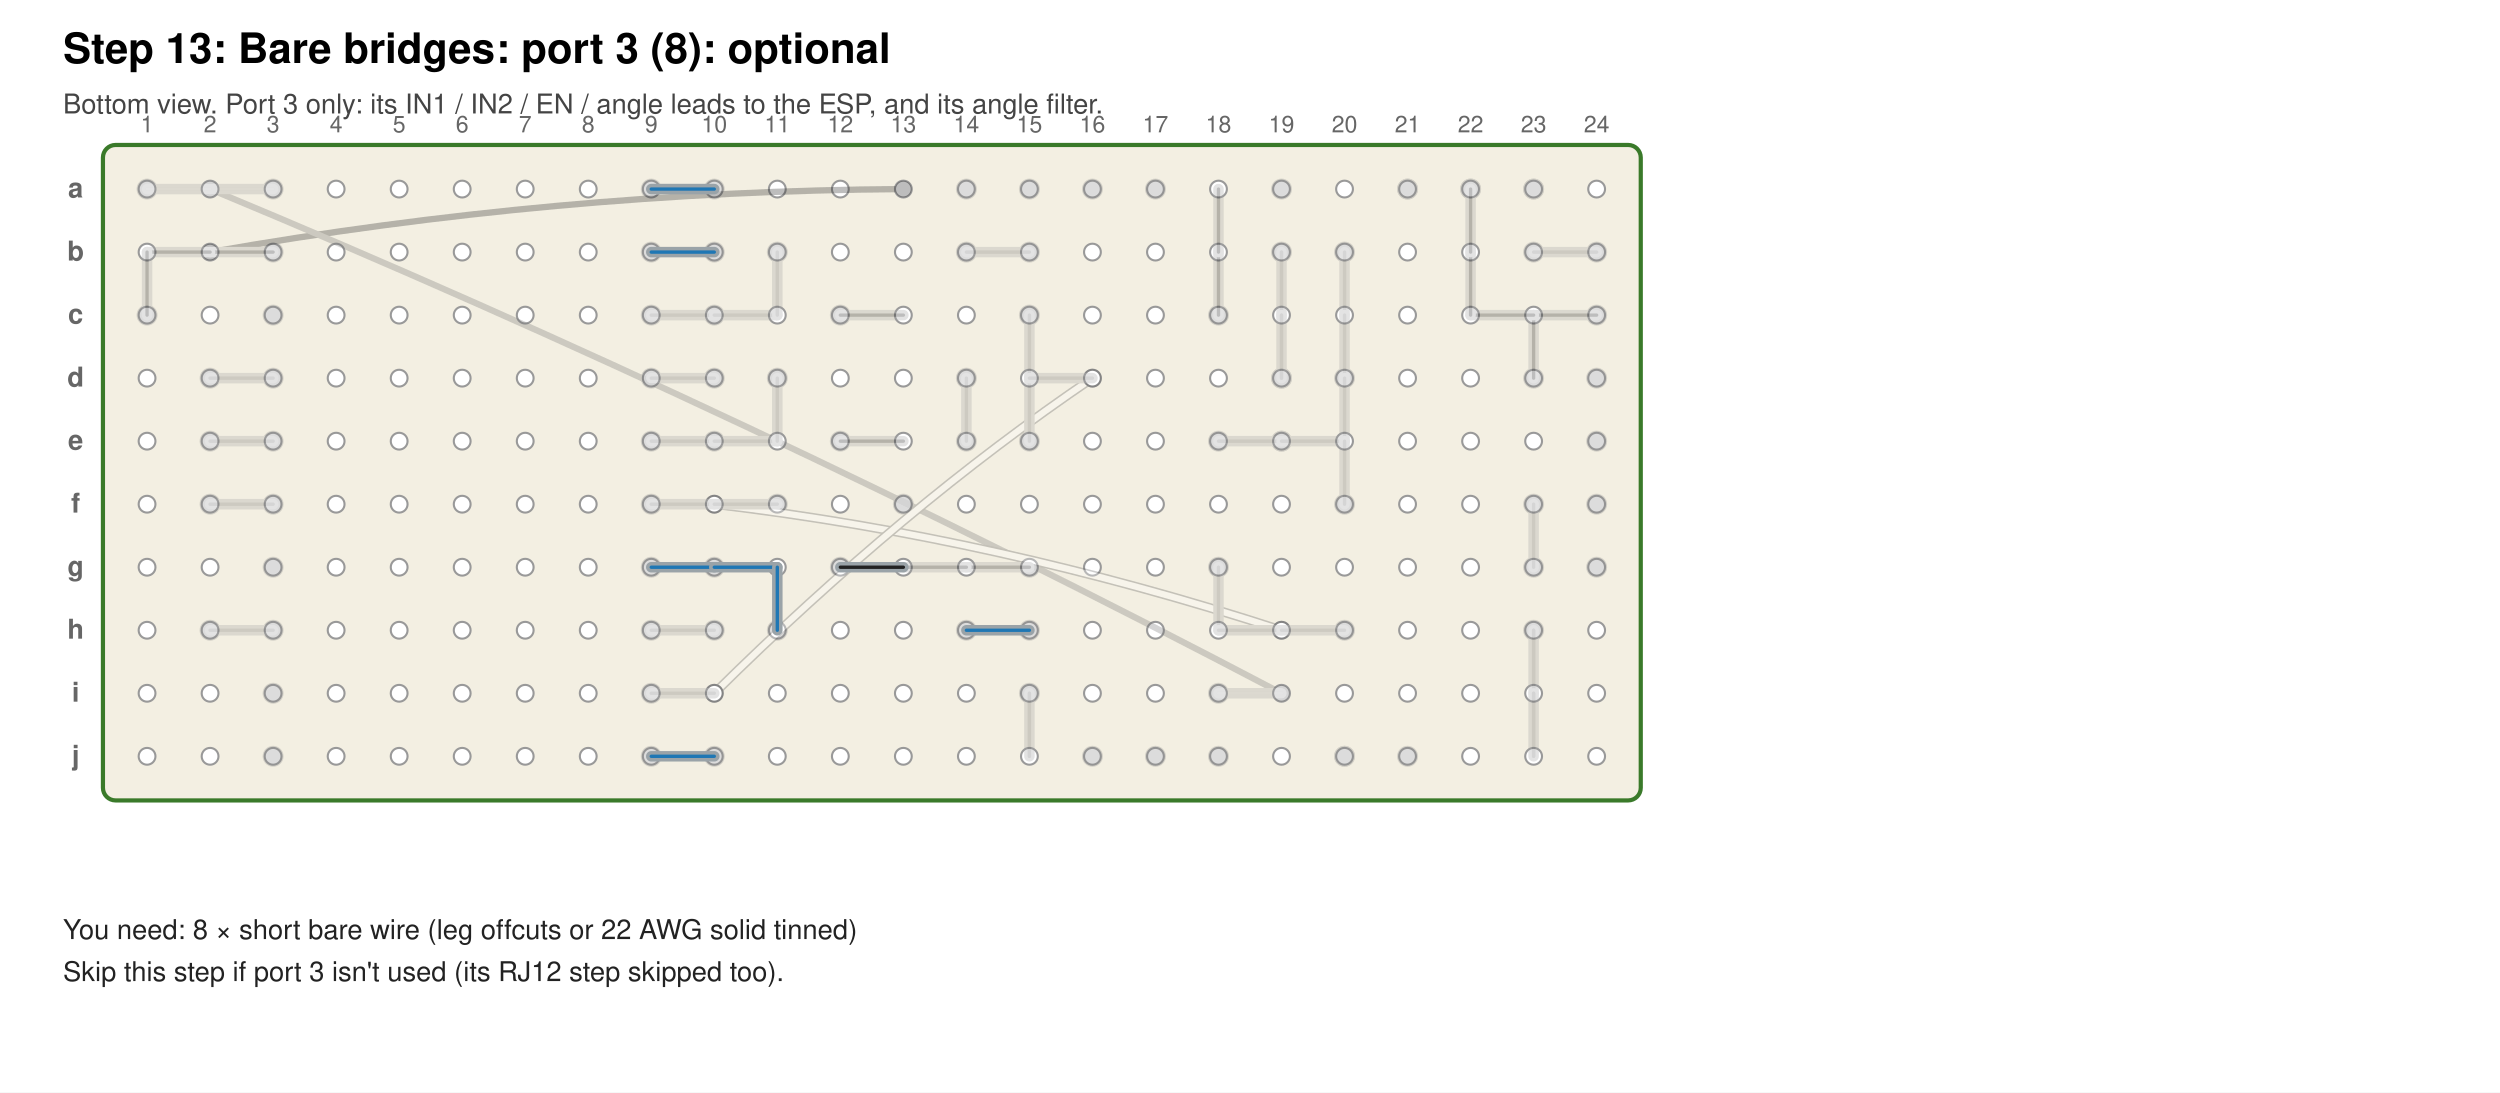
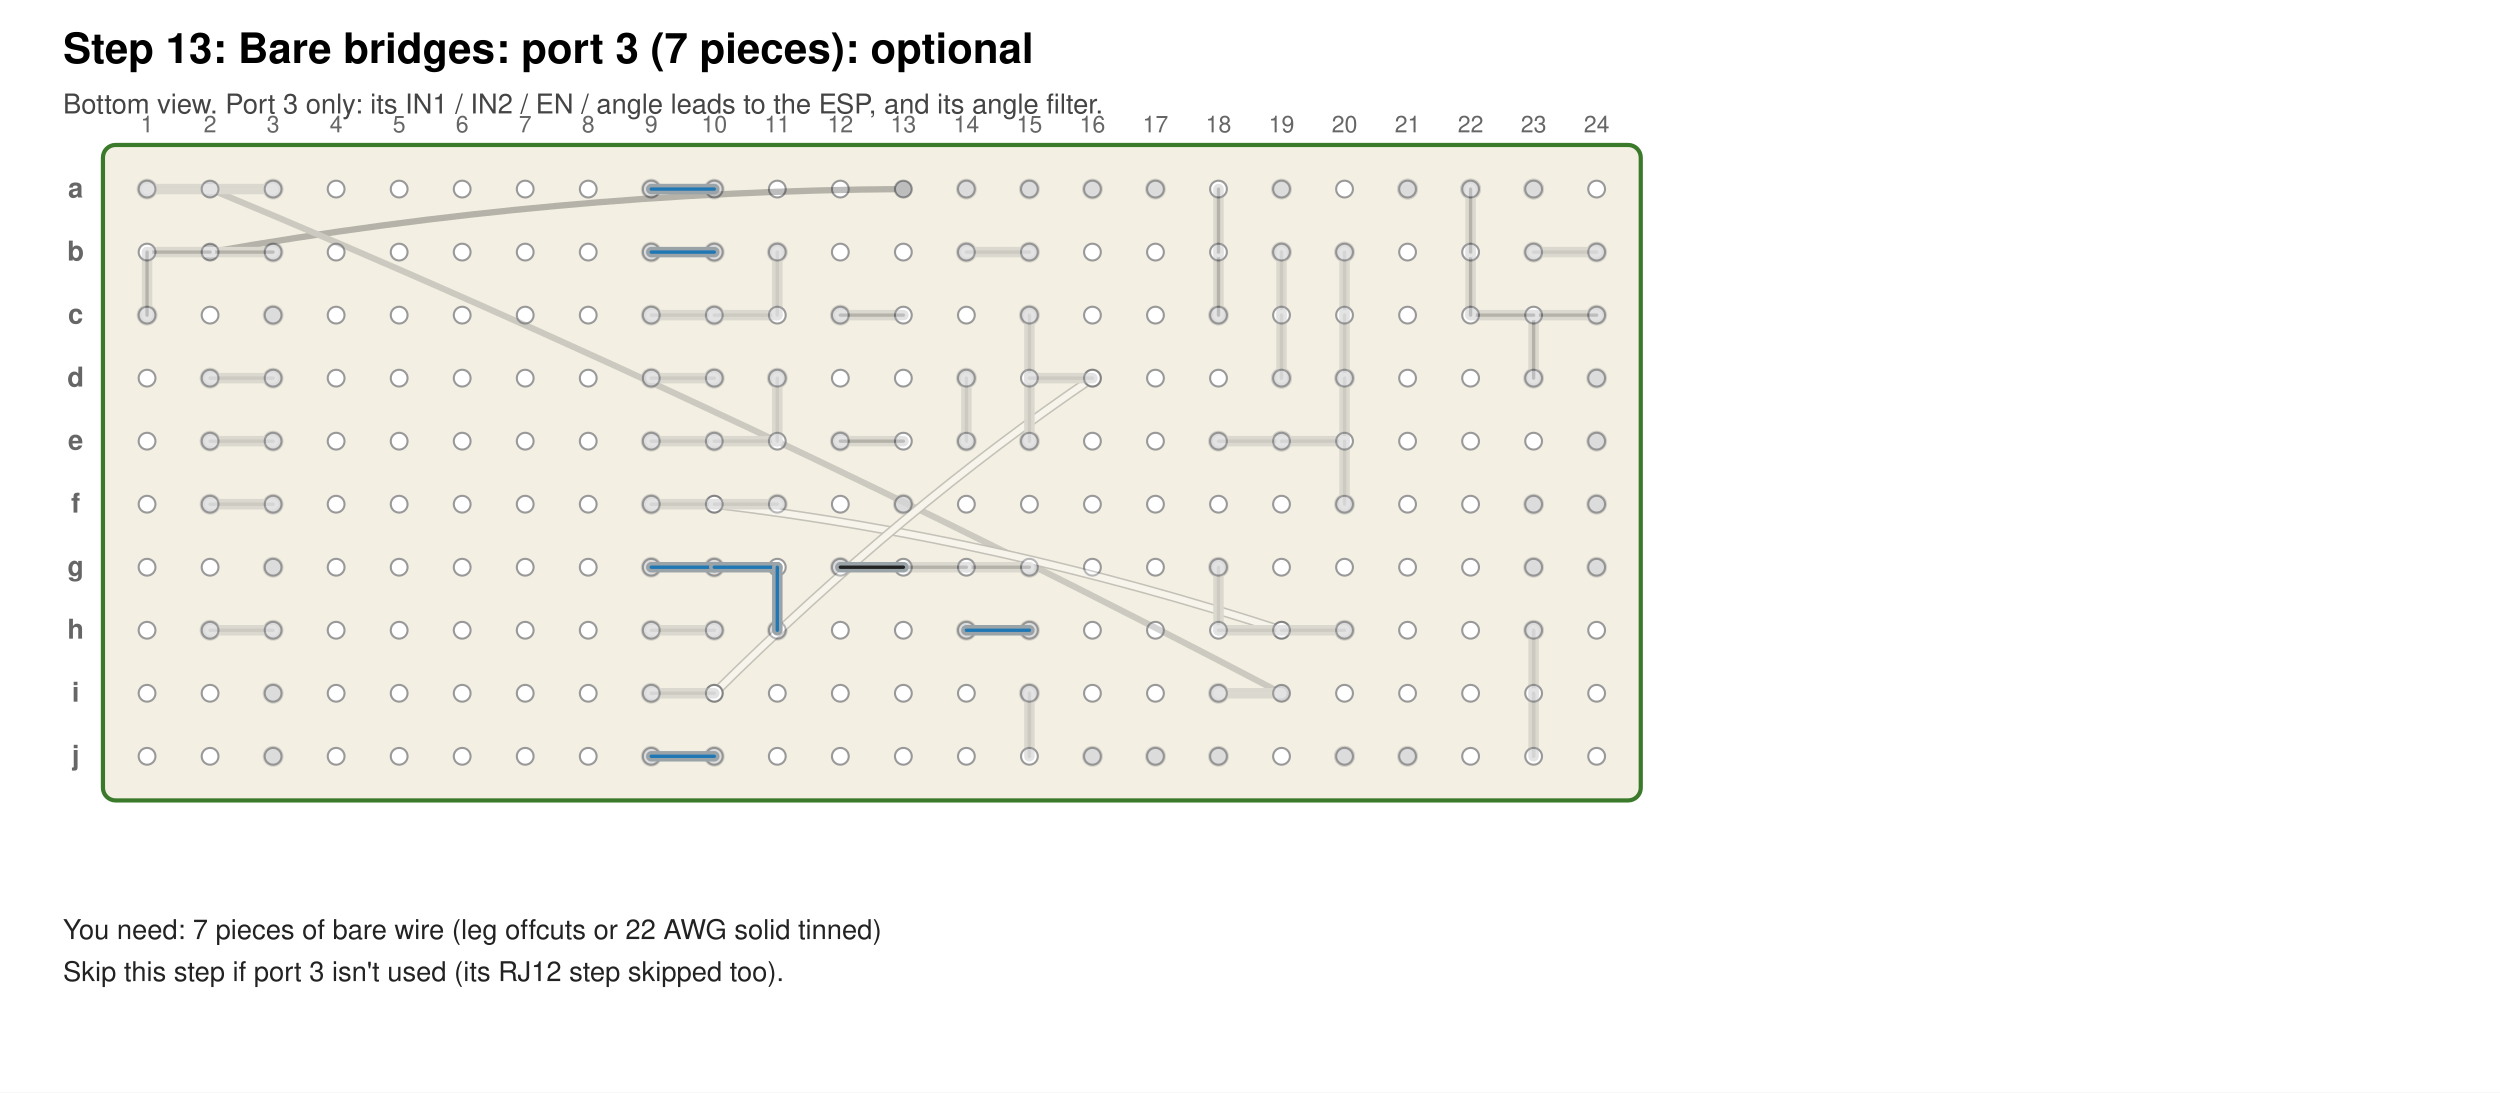
<svg xmlns="http://www.w3.org/2000/svg" width="1190" height="520" font-family="Helvetica,Arial">
  <defs>
    <filter id="mute">
      <feColorMatrix type="saturate" values="0" />
    </filter>
  </defs>
  <rect width="100%" height="100%" fill="#ffffff" />
-   <text x="30" y="30" font-size="20" font-weight="bold">Step 13: Bare bridges: port 3 (8): optional</text>
+   <text x="30" y="30" font-size="20" font-weight="bold">Step 13: Bare bridges: port 3 (7 pieces): optional</text>
  <text x="30" y="54" font-size="13" fill="#444">Bottom view. Port 3 only: its IN1 / IN2 / EN / angle leads to the ESP, and its angle filter.</text>
  <rect x="49" y="69" width="732" height="312" rx="6" fill="#f3efe2" stroke="#3a7a2a" stroke-width="2" />
  <text x="70" y="63" font-size="11" fill="#666" text-anchor="middle">1</text>
  <text x="100" y="63" font-size="11" fill="#666" text-anchor="middle">2</text>
  <text x="130" y="63" font-size="11" fill="#666" text-anchor="middle">3</text>
  <text x="160" y="63" font-size="11" fill="#666" text-anchor="middle">4</text>
  <text x="190" y="63" font-size="11" fill="#666" text-anchor="middle">5</text>
  <text x="220" y="63" font-size="11" fill="#666" text-anchor="middle">6</text>
  <text x="250" y="63" font-size="11" fill="#666" text-anchor="middle">7</text>
  <text x="280" y="63" font-size="11" fill="#666" text-anchor="middle">8</text>
  <text x="310" y="63" font-size="11" fill="#666" text-anchor="middle">9</text>
  <text x="340" y="63" font-size="11" fill="#666" text-anchor="middle">10</text>
  <text x="370" y="63" font-size="11" fill="#666" text-anchor="middle">11</text>
  <text x="400" y="63" font-size="11" fill="#666" text-anchor="middle">12</text>
  <text x="430" y="63" font-size="11" fill="#666" text-anchor="middle">13</text>
  <text x="460" y="63" font-size="11" fill="#666" text-anchor="middle">14</text>
  <text x="490" y="63" font-size="11" fill="#666" text-anchor="middle">15</text>
  <text x="520" y="63" font-size="11" fill="#666" text-anchor="middle">16</text>
  <text x="550" y="63" font-size="11" fill="#666" text-anchor="middle">17</text>
  <text x="580" y="63" font-size="11" fill="#666" text-anchor="middle">18</text>
  <text x="610" y="63" font-size="11" fill="#666" text-anchor="middle">19</text>
  <text x="640" y="63" font-size="11" fill="#666" text-anchor="middle">20</text>
  <text x="670" y="63" font-size="11" fill="#666" text-anchor="middle">21</text>
  <text x="700" y="63" font-size="11" fill="#666" text-anchor="middle">22</text>
  <text x="730" y="63" font-size="11" fill="#666" text-anchor="middle">23</text>
  <text x="760" y="63" font-size="11" fill="#666" text-anchor="middle">24</text>
  <text x="36" y="94" font-size="13" font-weight="bold" fill="#666" text-anchor="middle">a</text>
  <text x="36" y="124" font-size="13" font-weight="bold" fill="#666" text-anchor="middle">b</text>
  <text x="36" y="154" font-size="13" font-weight="bold" fill="#666" text-anchor="middle">c</text>
  <text x="36" y="184" font-size="13" font-weight="bold" fill="#666" text-anchor="middle">d</text>
  <text x="36" y="214" font-size="13" font-weight="bold" fill="#666" text-anchor="middle">e</text>
  <text x="36" y="244" font-size="13" font-weight="bold" fill="#666" text-anchor="middle">f</text>
  <text x="36" y="274" font-size="13" font-weight="bold" fill="#666" text-anchor="middle">g</text>
  <text x="36" y="304" font-size="13" font-weight="bold" fill="#666" text-anchor="middle">h</text>
  <text x="36" y="334" font-size="13" font-weight="bold" fill="#666" text-anchor="middle">i</text>
  <text x="36" y="364" font-size="13" font-weight="bold" fill="#666" text-anchor="middle">j</text>
  <circle cx="70" cy="90" r="4" fill="#fff" stroke="#999" />
  <circle cx="70" cy="120" r="4" fill="#fff" stroke="#999" />
  <circle cx="70" cy="150" r="4" fill="#fff" stroke="#999" />
  <circle cx="70" cy="180" r="4" fill="#fff" stroke="#999" />
  <circle cx="70" cy="210" r="4" fill="#fff" stroke="#999" />
  <circle cx="70" cy="240" r="4" fill="#fff" stroke="#999" />
  <circle cx="70" cy="270" r="4" fill="#fff" stroke="#999" />
  <circle cx="70" cy="300" r="4" fill="#fff" stroke="#999" />
  <circle cx="70" cy="330" r="4" fill="#fff" stroke="#999" />
  <circle cx="70" cy="360" r="4" fill="#fff" stroke="#999" />
  <circle cx="100" cy="90" r="4" fill="#fff" stroke="#999" />
  <circle cx="100" cy="120" r="4" fill="#fff" stroke="#999" />
  <circle cx="100" cy="150" r="4" fill="#fff" stroke="#999" />
  <circle cx="100" cy="180" r="4" fill="#fff" stroke="#999" />
  <circle cx="100" cy="210" r="4" fill="#fff" stroke="#999" />
  <circle cx="100" cy="240" r="4" fill="#fff" stroke="#999" />
  <circle cx="100" cy="270" r="4" fill="#fff" stroke="#999" />
  <circle cx="100" cy="300" r="4" fill="#fff" stroke="#999" />
  <circle cx="100" cy="330" r="4" fill="#fff" stroke="#999" />
  <circle cx="100" cy="360" r="4" fill="#fff" stroke="#999" />
  <circle cx="130" cy="90" r="4" fill="#fff" stroke="#999" />
  <circle cx="130" cy="120" r="4" fill="#fff" stroke="#999" />
  <circle cx="130" cy="150" r="4" fill="#fff" stroke="#999" />
  <circle cx="130" cy="180" r="4" fill="#fff" stroke="#999" />
  <circle cx="130" cy="210" r="4" fill="#fff" stroke="#999" />
  <circle cx="130" cy="240" r="4" fill="#fff" stroke="#999" />
  <circle cx="130" cy="270" r="4" fill="#fff" stroke="#999" />
  <circle cx="130" cy="300" r="4" fill="#fff" stroke="#999" />
  <circle cx="130" cy="330" r="4" fill="#fff" stroke="#999" />
  <circle cx="130" cy="360" r="4" fill="#fff" stroke="#999" />
  <circle cx="160" cy="90" r="4" fill="#fff" stroke="#999" />
  <circle cx="160" cy="120" r="4" fill="#fff" stroke="#999" />
  <circle cx="160" cy="150" r="4" fill="#fff" stroke="#999" />
  <circle cx="160" cy="180" r="4" fill="#fff" stroke="#999" />
  <circle cx="160" cy="210" r="4" fill="#fff" stroke="#999" />
  <circle cx="160" cy="240" r="4" fill="#fff" stroke="#999" />
  <circle cx="160" cy="270" r="4" fill="#fff" stroke="#999" />
  <circle cx="160" cy="300" r="4" fill="#fff" stroke="#999" />
  <circle cx="160" cy="330" r="4" fill="#fff" stroke="#999" />
  <circle cx="160" cy="360" r="4" fill="#fff" stroke="#999" />
  <circle cx="190" cy="90" r="4" fill="#fff" stroke="#999" />
  <circle cx="190" cy="120" r="4" fill="#fff" stroke="#999" />
  <circle cx="190" cy="150" r="4" fill="#fff" stroke="#999" />
  <circle cx="190" cy="180" r="4" fill="#fff" stroke="#999" />
  <circle cx="190" cy="210" r="4" fill="#fff" stroke="#999" />
  <circle cx="190" cy="240" r="4" fill="#fff" stroke="#999" />
  <circle cx="190" cy="270" r="4" fill="#fff" stroke="#999" />
  <circle cx="190" cy="300" r="4" fill="#fff" stroke="#999" />
  <circle cx="190" cy="330" r="4" fill="#fff" stroke="#999" />
  <circle cx="190" cy="360" r="4" fill="#fff" stroke="#999" />
  <circle cx="220" cy="90" r="4" fill="#fff" stroke="#999" />
  <circle cx="220" cy="120" r="4" fill="#fff" stroke="#999" />
  <circle cx="220" cy="150" r="4" fill="#fff" stroke="#999" />
  <circle cx="220" cy="180" r="4" fill="#fff" stroke="#999" />
  <circle cx="220" cy="210" r="4" fill="#fff" stroke="#999" />
  <circle cx="220" cy="240" r="4" fill="#fff" stroke="#999" />
  <circle cx="220" cy="270" r="4" fill="#fff" stroke="#999" />
  <circle cx="220" cy="300" r="4" fill="#fff" stroke="#999" />
  <circle cx="220" cy="330" r="4" fill="#fff" stroke="#999" />
  <circle cx="220" cy="360" r="4" fill="#fff" stroke="#999" />
  <circle cx="250" cy="90" r="4" fill="#fff" stroke="#999" />
  <circle cx="250" cy="120" r="4" fill="#fff" stroke="#999" />
  <circle cx="250" cy="150" r="4" fill="#fff" stroke="#999" />
  <circle cx="250" cy="180" r="4" fill="#fff" stroke="#999" />
  <circle cx="250" cy="210" r="4" fill="#fff" stroke="#999" />
  <circle cx="250" cy="240" r="4" fill="#fff" stroke="#999" />
  <circle cx="250" cy="270" r="4" fill="#fff" stroke="#999" />
  <circle cx="250" cy="300" r="4" fill="#fff" stroke="#999" />
  <circle cx="250" cy="330" r="4" fill="#fff" stroke="#999" />
  <circle cx="250" cy="360" r="4" fill="#fff" stroke="#999" />
  <circle cx="280" cy="90" r="4" fill="#fff" stroke="#999" />
  <circle cx="280" cy="120" r="4" fill="#fff" stroke="#999" />
  <circle cx="280" cy="150" r="4" fill="#fff" stroke="#999" />
  <circle cx="280" cy="180" r="4" fill="#fff" stroke="#999" />
  <circle cx="280" cy="210" r="4" fill="#fff" stroke="#999" />
  <circle cx="280" cy="240" r="4" fill="#fff" stroke="#999" />
  <circle cx="280" cy="270" r="4" fill="#fff" stroke="#999" />
  <circle cx="280" cy="300" r="4" fill="#fff" stroke="#999" />
  <circle cx="280" cy="330" r="4" fill="#fff" stroke="#999" />
  <circle cx="280" cy="360" r="4" fill="#fff" stroke="#999" />
  <circle cx="310" cy="90" r="4" fill="#fff" stroke="#999" />
  <circle cx="310" cy="120" r="4" fill="#fff" stroke="#999" />
  <circle cx="310" cy="150" r="4" fill="#fff" stroke="#999" />
  <circle cx="310" cy="180" r="4" fill="#fff" stroke="#999" />
  <circle cx="310" cy="210" r="4" fill="#fff" stroke="#999" />
  <circle cx="310" cy="240" r="4" fill="#fff" stroke="#999" />
  <circle cx="310" cy="270" r="4" fill="#fff" stroke="#999" />
  <circle cx="310" cy="300" r="4" fill="#fff" stroke="#999" />
  <circle cx="310" cy="330" r="4" fill="#fff" stroke="#999" />
  <circle cx="310" cy="360" r="4" fill="#fff" stroke="#999" />
  <circle cx="340" cy="90" r="4" fill="#fff" stroke="#999" />
  <circle cx="340" cy="120" r="4" fill="#fff" stroke="#999" />
  <circle cx="340" cy="150" r="4" fill="#fff" stroke="#999" />
  <circle cx="340" cy="180" r="4" fill="#fff" stroke="#999" />
  <circle cx="340" cy="210" r="4" fill="#fff" stroke="#999" />
  <circle cx="340" cy="240" r="4" fill="#fff" stroke="#999" />
  <circle cx="340" cy="270" r="4" fill="#fff" stroke="#999" />
  <circle cx="340" cy="300" r="4" fill="#fff" stroke="#999" />
  <circle cx="340" cy="330" r="4" fill="#fff" stroke="#999" />
  <circle cx="340" cy="360" r="4" fill="#fff" stroke="#999" />
  <circle cx="370" cy="90" r="4" fill="#fff" stroke="#999" />
  <circle cx="370" cy="120" r="4" fill="#fff" stroke="#999" />
  <circle cx="370" cy="150" r="4" fill="#fff" stroke="#999" />
  <circle cx="370" cy="180" r="4" fill="#fff" stroke="#999" />
  <circle cx="370" cy="210" r="4" fill="#fff" stroke="#999" />
  <circle cx="370" cy="240" r="4" fill="#fff" stroke="#999" />
  <circle cx="370" cy="270" r="4" fill="#fff" stroke="#999" />
  <circle cx="370" cy="300" r="4" fill="#fff" stroke="#999" />
  <circle cx="370" cy="330" r="4" fill="#fff" stroke="#999" />
  <circle cx="370" cy="360" r="4" fill="#fff" stroke="#999" />
  <circle cx="400" cy="90" r="4" fill="#fff" stroke="#999" />
  <circle cx="400" cy="120" r="4" fill="#fff" stroke="#999" />
  <circle cx="400" cy="150" r="4" fill="#fff" stroke="#999" />
  <circle cx="400" cy="180" r="4" fill="#fff" stroke="#999" />
  <circle cx="400" cy="210" r="4" fill="#fff" stroke="#999" />
  <circle cx="400" cy="240" r="4" fill="#fff" stroke="#999" />
  <circle cx="400" cy="270" r="4" fill="#fff" stroke="#999" />
  <circle cx="400" cy="300" r="4" fill="#fff" stroke="#999" />
  <circle cx="400" cy="330" r="4" fill="#fff" stroke="#999" />
  <circle cx="400" cy="360" r="4" fill="#fff" stroke="#999" />
  <circle cx="430" cy="90" r="4" fill="#fff" stroke="#999" />
  <circle cx="430" cy="120" r="4" fill="#fff" stroke="#999" />
  <circle cx="430" cy="150" r="4" fill="#fff" stroke="#999" />
  <circle cx="430" cy="180" r="4" fill="#fff" stroke="#999" />
  <circle cx="430" cy="210" r="4" fill="#fff" stroke="#999" />
  <circle cx="430" cy="240" r="4" fill="#fff" stroke="#999" />
  <circle cx="430" cy="270" r="4" fill="#fff" stroke="#999" />
  <circle cx="430" cy="300" r="4" fill="#fff" stroke="#999" />
  <circle cx="430" cy="330" r="4" fill="#fff" stroke="#999" />
  <circle cx="430" cy="360" r="4" fill="#fff" stroke="#999" />
  <circle cx="460" cy="90" r="4" fill="#fff" stroke="#999" />
  <circle cx="460" cy="120" r="4" fill="#fff" stroke="#999" />
  <circle cx="460" cy="150" r="4" fill="#fff" stroke="#999" />
  <circle cx="460" cy="180" r="4" fill="#fff" stroke="#999" />
  <circle cx="460" cy="210" r="4" fill="#fff" stroke="#999" />
  <circle cx="460" cy="240" r="4" fill="#fff" stroke="#999" />
  <circle cx="460" cy="270" r="4" fill="#fff" stroke="#999" />
  <circle cx="460" cy="300" r="4" fill="#fff" stroke="#999" />
  <circle cx="460" cy="330" r="4" fill="#fff" stroke="#999" />
  <circle cx="460" cy="360" r="4" fill="#fff" stroke="#999" />
  <circle cx="490" cy="90" r="4" fill="#fff" stroke="#999" />
  <circle cx="490" cy="120" r="4" fill="#fff" stroke="#999" />
  <circle cx="490" cy="150" r="4" fill="#fff" stroke="#999" />
  <circle cx="490" cy="180" r="4" fill="#fff" stroke="#999" />
  <circle cx="490" cy="210" r="4" fill="#fff" stroke="#999" />
  <circle cx="490" cy="240" r="4" fill="#fff" stroke="#999" />
  <circle cx="490" cy="270" r="4" fill="#fff" stroke="#999" />
  <circle cx="490" cy="300" r="4" fill="#fff" stroke="#999" />
  <circle cx="490" cy="330" r="4" fill="#fff" stroke="#999" />
  <circle cx="490" cy="360" r="4" fill="#fff" stroke="#999" />
  <circle cx="520" cy="90" r="4" fill="#fff" stroke="#999" />
  <circle cx="520" cy="120" r="4" fill="#fff" stroke="#999" />
  <circle cx="520" cy="150" r="4" fill="#fff" stroke="#999" />
  <circle cx="520" cy="180" r="4" fill="#fff" stroke="#999" />
  <circle cx="520" cy="210" r="4" fill="#fff" stroke="#999" />
  <circle cx="520" cy="240" r="4" fill="#fff" stroke="#999" />
  <circle cx="520" cy="270" r="4" fill="#fff" stroke="#999" />
  <circle cx="520" cy="300" r="4" fill="#fff" stroke="#999" />
  <circle cx="520" cy="330" r="4" fill="#fff" stroke="#999" />
  <circle cx="520" cy="360" r="4" fill="#fff" stroke="#999" />
  <circle cx="550" cy="90" r="4" fill="#fff" stroke="#999" />
  <circle cx="550" cy="120" r="4" fill="#fff" stroke="#999" />
  <circle cx="550" cy="150" r="4" fill="#fff" stroke="#999" />
  <circle cx="550" cy="180" r="4" fill="#fff" stroke="#999" />
  <circle cx="550" cy="210" r="4" fill="#fff" stroke="#999" />
  <circle cx="550" cy="240" r="4" fill="#fff" stroke="#999" />
  <circle cx="550" cy="270" r="4" fill="#fff" stroke="#999" />
  <circle cx="550" cy="300" r="4" fill="#fff" stroke="#999" />
  <circle cx="550" cy="330" r="4" fill="#fff" stroke="#999" />
  <circle cx="550" cy="360" r="4" fill="#fff" stroke="#999" />
  <circle cx="580" cy="90" r="4" fill="#fff" stroke="#999" />
  <circle cx="580" cy="120" r="4" fill="#fff" stroke="#999" />
  <circle cx="580" cy="150" r="4" fill="#fff" stroke="#999" />
  <circle cx="580" cy="180" r="4" fill="#fff" stroke="#999" />
  <circle cx="580" cy="210" r="4" fill="#fff" stroke="#999" />
  <circle cx="580" cy="240" r="4" fill="#fff" stroke="#999" />
  <circle cx="580" cy="270" r="4" fill="#fff" stroke="#999" />
  <circle cx="580" cy="300" r="4" fill="#fff" stroke="#999" />
  <circle cx="580" cy="330" r="4" fill="#fff" stroke="#999" />
  <circle cx="580" cy="360" r="4" fill="#fff" stroke="#999" />
  <circle cx="610" cy="90" r="4" fill="#fff" stroke="#999" />
  <circle cx="610" cy="120" r="4" fill="#fff" stroke="#999" />
  <circle cx="610" cy="150" r="4" fill="#fff" stroke="#999" />
  <circle cx="610" cy="180" r="4" fill="#fff" stroke="#999" />
  <circle cx="610" cy="210" r="4" fill="#fff" stroke="#999" />
  <circle cx="610" cy="240" r="4" fill="#fff" stroke="#999" />
  <circle cx="610" cy="270" r="4" fill="#fff" stroke="#999" />
  <circle cx="610" cy="300" r="4" fill="#fff" stroke="#999" />
  <circle cx="610" cy="330" r="4" fill="#fff" stroke="#999" />
  <circle cx="610" cy="360" r="4" fill="#fff" stroke="#999" />
  <circle cx="640" cy="90" r="4" fill="#fff" stroke="#999" />
  <circle cx="640" cy="120" r="4" fill="#fff" stroke="#999" />
  <circle cx="640" cy="150" r="4" fill="#fff" stroke="#999" />
  <circle cx="640" cy="180" r="4" fill="#fff" stroke="#999" />
  <circle cx="640" cy="210" r="4" fill="#fff" stroke="#999" />
  <circle cx="640" cy="240" r="4" fill="#fff" stroke="#999" />
  <circle cx="640" cy="270" r="4" fill="#fff" stroke="#999" />
  <circle cx="640" cy="300" r="4" fill="#fff" stroke="#999" />
  <circle cx="640" cy="330" r="4" fill="#fff" stroke="#999" />
  <circle cx="640" cy="360" r="4" fill="#fff" stroke="#999" />
  <circle cx="670" cy="90" r="4" fill="#fff" stroke="#999" />
  <circle cx="670" cy="120" r="4" fill="#fff" stroke="#999" />
  <circle cx="670" cy="150" r="4" fill="#fff" stroke="#999" />
  <circle cx="670" cy="180" r="4" fill="#fff" stroke="#999" />
  <circle cx="670" cy="210" r="4" fill="#fff" stroke="#999" />
  <circle cx="670" cy="240" r="4" fill="#fff" stroke="#999" />
  <circle cx="670" cy="270" r="4" fill="#fff" stroke="#999" />
  <circle cx="670" cy="300" r="4" fill="#fff" stroke="#999" />
  <circle cx="670" cy="330" r="4" fill="#fff" stroke="#999" />
  <circle cx="670" cy="360" r="4" fill="#fff" stroke="#999" />
  <circle cx="700" cy="90" r="4" fill="#fff" stroke="#999" />
  <circle cx="700" cy="120" r="4" fill="#fff" stroke="#999" />
  <circle cx="700" cy="150" r="4" fill="#fff" stroke="#999" />
  <circle cx="700" cy="180" r="4" fill="#fff" stroke="#999" />
  <circle cx="700" cy="210" r="4" fill="#fff" stroke="#999" />
  <circle cx="700" cy="240" r="4" fill="#fff" stroke="#999" />
  <circle cx="700" cy="270" r="4" fill="#fff" stroke="#999" />
  <circle cx="700" cy="300" r="4" fill="#fff" stroke="#999" />
  <circle cx="700" cy="330" r="4" fill="#fff" stroke="#999" />
  <circle cx="700" cy="360" r="4" fill="#fff" stroke="#999" />
  <circle cx="730" cy="90" r="4" fill="#fff" stroke="#999" />
  <circle cx="730" cy="120" r="4" fill="#fff" stroke="#999" />
  <circle cx="730" cy="150" r="4" fill="#fff" stroke="#999" />
  <circle cx="730" cy="180" r="4" fill="#fff" stroke="#999" />
  <circle cx="730" cy="210" r="4" fill="#fff" stroke="#999" />
  <circle cx="730" cy="240" r="4" fill="#fff" stroke="#999" />
  <circle cx="730" cy="270" r="4" fill="#fff" stroke="#999" />
  <circle cx="730" cy="300" r="4" fill="#fff" stroke="#999" />
  <circle cx="730" cy="330" r="4" fill="#fff" stroke="#999" />
  <circle cx="730" cy="360" r="4" fill="#fff" stroke="#999" />
  <circle cx="760" cy="90" r="4" fill="#fff" stroke="#999" />
  <circle cx="760" cy="120" r="4" fill="#fff" stroke="#999" />
  <circle cx="760" cy="150" r="4" fill="#fff" stroke="#999" />
  <circle cx="760" cy="180" r="4" fill="#fff" stroke="#999" />
  <circle cx="760" cy="210" r="4" fill="#fff" stroke="#999" />
  <circle cx="760" cy="240" r="4" fill="#fff" stroke="#999" />
  <circle cx="760" cy="270" r="4" fill="#fff" stroke="#999" />
  <circle cx="760" cy="300" r="4" fill="#fff" stroke="#999" />
  <circle cx="760" cy="330" r="4" fill="#fff" stroke="#999" />
  <circle cx="760" cy="360" r="4" fill="#fff" stroke="#999" />
  <g filter="url(#mute)" opacity="0.3">
    <circle cx="130" cy="90" r="5" fill="#8a8a8a" />
    <circle cx="130" cy="120" r="5" fill="#8a8a8a" />
    <circle cx="130" cy="150" r="5" fill="#8a8a8a" />
    <circle cx="130" cy="180" r="5" fill="#8a8a8a" />
    <circle cx="130" cy="210" r="5" fill="#8a8a8a" />
    <circle cx="130" cy="240" r="5" fill="#8a8a8a" />
    <circle cx="130" cy="270" r="5" fill="#8a8a8a" />
    <circle cx="130" cy="300" r="5" fill="#8a8a8a" />
    <circle cx="130" cy="330" r="5" fill="#8a8a8a" />
    <circle cx="130" cy="360" r="5" fill="#8a8a8a" />
    <circle cx="310" cy="90" r="5" fill="#8a8a8a" />
    <circle cx="310" cy="120" r="5" fill="#8a8a8a" />
    <circle cx="310" cy="150" r="5" fill="#8a8a8a" />
    <circle cx="310" cy="180" r="5" fill="#8a8a8a" />
    <circle cx="310" cy="210" r="5" fill="#8a8a8a" />
    <circle cx="310" cy="240" r="5" fill="#8a8a8a" />
    <circle cx="310" cy="270" r="5" fill="#8a8a8a" />
    <circle cx="310" cy="300" r="5" fill="#8a8a8a" />
    <circle cx="310" cy="330" r="5" fill="#8a8a8a" />
    <circle cx="310" cy="360" r="5" fill="#8a8a8a" />
    <circle cx="70" cy="90" r="5" fill="#8a8a8a" />
    <circle cx="70" cy="150" r="5" fill="#8a8a8a" />
    <circle cx="340" cy="150" r="5" fill="#8a8a8a" />
    <circle cx="400" cy="150" r="5" fill="#8a8a8a" />
    <circle cx="370" cy="120" r="5" fill="#8a8a8a" />
    <circle cx="460" cy="120" r="5" fill="#8a8a8a" />
    <circle cx="340" cy="210" r="5" fill="#8a8a8a" />
    <circle cx="400" cy="210" r="5" fill="#8a8a8a" />
    <circle cx="370" cy="180" r="5" fill="#8a8a8a" />
    <circle cx="460" cy="180" r="5" fill="#8a8a8a" />
    <circle cx="340" cy="270" r="5" fill="#8a8a8a" />
    <circle cx="400" cy="270" r="5" fill="#8a8a8a" />
    <circle cx="370" cy="300" r="5" fill="#8a8a8a" />
    <circle cx="460" cy="300" r="5" fill="#8a8a8a" />
    <circle cx="370" cy="240" r="5" fill="#8a8a8a" />
    <circle cx="430" cy="240" r="5" fill="#8a8a8a" />
    <circle cx="490" cy="150" r="5" fill="#8a8a8a" />
    <circle cx="580" cy="150" r="5" fill="#8a8a8a" />
    <circle cx="490" cy="210" r="5" fill="#8a8a8a" />
    <circle cx="580" cy="210" r="5" fill="#8a8a8a" />
    <circle cx="490" cy="270" r="5" fill="#8a8a8a" />
    <circle cx="580" cy="270" r="5" fill="#8a8a8a" />
    <circle cx="490" cy="330" r="5" fill="#8a8a8a" />
    <circle cx="580" cy="330" r="5" fill="#8a8a8a" />
    <circle cx="730" cy="120" r="5" fill="#8a8a8a" />
    <circle cx="640" cy="120" r="5" fill="#8a8a8a" />
    <circle cx="640" cy="180" r="5" fill="#8a8a8a" />
    <circle cx="730" cy="180" r="5" fill="#8a8a8a" />
    <circle cx="730" cy="240" r="5" fill="#8a8a8a" />
    <circle cx="640" cy="240" r="5" fill="#8a8a8a" />
    <circle cx="730" cy="300" r="5" fill="#8a8a8a" />
    <circle cx="640" cy="300" r="5" fill="#8a8a8a" />
    <circle cx="610" cy="90" r="5" fill="#8a8a8a" />
    <circle cx="610" cy="120" r="5" fill="#8a8a8a" />
    <circle cx="610" cy="180" r="5" fill="#8a8a8a" />
    <circle cx="610" cy="210" r="5" fill="#8a8a8a" />
    <circle cx="640" cy="360" r="5" fill="#8a8a8a" />
    <circle cx="670" cy="360" r="5" fill="#8a8a8a" />
    <circle cx="670" cy="90" r="5" fill="#8a8a8a" />
    <circle cx="700" cy="90" r="5" fill="#8a8a8a" />
    <circle cx="730" cy="90" r="5" fill="#8a8a8a" />
    <circle cx="760" cy="120" r="5" fill="#8a8a8a" />
    <circle cx="760" cy="150" r="5" fill="#8a8a8a" />
    <circle cx="760" cy="180" r="5" fill="#8a8a8a" />
    <circle cx="760" cy="210" r="5" fill="#8a8a8a" />
    <circle cx="760" cy="240" r="5" fill="#8a8a8a" />
    <circle cx="760" cy="270" r="5" fill="#8a8a8a" />
    <circle cx="730" cy="270" r="5" fill="#8a8a8a" />
    <circle cx="550" cy="90" r="5" fill="#8a8a8a" />
    <circle cx="340" cy="90" r="5" fill="#8a8a8a" />
    <circle cx="340" cy="120" r="5" fill="#8a8a8a" />
    <circle cx="100" cy="240" r="5" fill="#8a8a8a" />
    <circle cx="100" cy="210" r="5" fill="#8a8a8a" />
    <circle cx="100" cy="180" r="5" fill="#8a8a8a" />
    <circle cx="100" cy="300" r="5" fill="#8a8a8a" />
    <circle cx="340" cy="180" r="5" fill="#8a8a8a" />
    <circle cx="340" cy="300" r="5" fill="#8a8a8a" />
    <circle cx="340" cy="360" r="5" fill="#8a8a8a" />
    <circle cx="490" cy="120" r="5" fill="#8a8a8a" />
    <circle cx="460" cy="210" r="5" fill="#8a8a8a" />
    <circle cx="490" cy="300" r="5" fill="#8a8a8a" />
    <circle cx="520" cy="360" r="5" fill="#8a8a8a" />
    <circle cx="550" cy="360" r="5" fill="#8a8a8a" />
    <circle cx="580" cy="360" r="5" fill="#8a8a8a" />
    <circle cx="460" cy="90" r="5" fill="#8a8a8a" />
    <circle cx="490" cy="90" r="5" fill="#8a8a8a" />
    <circle cx="520" cy="90" r="5" fill="#8a8a8a" />
    <circle cx="610" cy="210" r="5" fill="#8a8a8a" />
    <circle cx="670" cy="90" r="5" fill="#8a8a8a" />
    <circle cx="610" cy="180" r="5" fill="#8a8a8a" />
    <circle cx="700" cy="90" r="5" fill="#8a8a8a" />
    <circle cx="640" cy="360" r="5" fill="#8a8a8a" />
    <circle cx="730" cy="90" r="5" fill="#8a8a8a" />
    <path d="M100 120 Q265 91 430 90" fill="none" stroke="#222222" stroke-width="3" />
    <circle cx="100" cy="120" r="4" fill="#222222" />
    <circle cx="430" cy="90" r="4" fill="#222222" />
    <path d="M610 330 Q355 196 100 90" fill="none" stroke="#d62728" stroke-width="3" />
    <circle cx="610" cy="330" r="4" fill="#d62728" />
    <circle cx="100" cy="90" r="4" fill="#d62728" />
    <path d="M610 300 Q475 256 340 240" fill="none" stroke="#555" stroke-width="4.5" />
    <path d="M610 300 Q475 256 340 240" fill="none" stroke="#ffffff" stroke-width="3" />
    <circle cx="610" cy="300" r="4" fill="#ffffff" stroke="#555" stroke-width="1" />
    <circle cx="340" cy="240" r="4" fill="#ffffff" stroke="#555" stroke-width="1" />
    <path d="M520 180 Q430 241 340 330" fill="none" stroke="#555" stroke-width="4.5" />
    <path d="M520 180 Q430 241 340 330" fill="none" stroke="#ffffff" stroke-width="3" />
    <circle cx="520" cy="180" r="4" fill="#ffffff" stroke="#555" stroke-width="1" />
    <circle cx="340" cy="330" r="4" fill="#ffffff" stroke="#555" stroke-width="1" />
    <line x1="130" y1="90" x2="100" y2="90" stroke="#9aa3a8" stroke-width="5" stroke-linecap="round" />
    <line x1="130" y1="90" x2="100" y2="90" stroke="#ff7f0e" stroke-width="1.6" stroke-linecap="round" />
    <line x1="100" y1="90" x2="70" y2="90" stroke="#9aa3a8" stroke-width="5" stroke-linecap="round" />
    <line x1="100" y1="90" x2="70" y2="90" stroke="#ff7f0e" stroke-width="1.6" stroke-linecap="round" />
    <line x1="130" y1="120" x2="100" y2="120" stroke="#9aa3a8" stroke-width="5" stroke-linecap="round" />
    <line x1="130" y1="120" x2="100" y2="120" stroke="#222222" stroke-width="1.6" stroke-linecap="round" />
    <line x1="100" y1="120" x2="70" y2="120" stroke="#9aa3a8" stroke-width="5" stroke-linecap="round" />
    <line x1="100" y1="120" x2="70" y2="120" stroke="#222222" stroke-width="1.6" stroke-linecap="round" />
    <line x1="70" y1="120" x2="70" y2="150" stroke="#9aa3a8" stroke-width="5" stroke-linecap="round" />
    <line x1="70" y1="120" x2="70" y2="150" stroke="#222222" stroke-width="1.6" stroke-linecap="round" />
    <line x1="310" y1="240" x2="340" y2="240" stroke="#9aa3a8" stroke-width="5" stroke-linecap="round" />
    <line x1="310" y1="240" x2="340" y2="240" stroke="#1f77b4" stroke-width="1.6" stroke-linecap="round" />
    <line x1="340" y1="240" x2="370" y2="240" stroke="#9aa3a8" stroke-width="5" stroke-linecap="round" />
    <line x1="340" y1="240" x2="370" y2="240" stroke="#1f77b4" stroke-width="1.6" stroke-linecap="round" />
    <line x1="310" y1="330" x2="340" y2="330" stroke="#9aa3a8" stroke-width="5" stroke-linecap="round" />
    <line x1="310" y1="330" x2="340" y2="330" stroke="#1f77b4" stroke-width="1.6" stroke-linecap="round" />
    <line x1="490" y1="330" x2="490" y2="360" stroke="#9aa3a8" stroke-width="5" stroke-linecap="round" />
    <line x1="490" y1="330" x2="490" y2="360" stroke="#d62728" stroke-width="1.6" stroke-linecap="round" />
    <line x1="580" y1="330" x2="610" y2="330" stroke="#9aa3a8" stroke-width="5" stroke-linecap="round" />
    <line x1="580" y1="330" x2="610" y2="330" stroke="#ff7f0e" stroke-width="1.6" stroke-linecap="round" />
    <line x1="730" y1="300" x2="730" y2="330" stroke="#9aa3a8" stroke-width="5" stroke-linecap="round" />
    <line x1="730" y1="300" x2="730" y2="330" stroke="#d62728" stroke-width="1.6" stroke-linecap="round" />
    <line x1="730" y1="330" x2="730" y2="360" stroke="#9aa3a8" stroke-width="5" stroke-linecap="round" />
    <line x1="730" y1="330" x2="730" y2="360" stroke="#d62728" stroke-width="1.6" stroke-linecap="round" />
    <line x1="490" y1="270" x2="460" y2="270" stroke="#9aa3a8" stroke-width="5" stroke-linecap="round" />
    <line x1="490" y1="270" x2="460" y2="270" stroke="#222222" stroke-width="1.6" stroke-linecap="round" />
    <line x1="460" y1="270" x2="430" y2="270" stroke="#9aa3a8" stroke-width="5" stroke-linecap="round" />
    <line x1="460" y1="270" x2="430" y2="270" stroke="#222222" stroke-width="1.6" stroke-linecap="round" />
    <line x1="580" y1="270" x2="580" y2="300" stroke="#9aa3a8" stroke-width="5" stroke-linecap="round" />
    <line x1="580" y1="270" x2="580" y2="300" stroke="#1f77b4" stroke-width="1.6" stroke-linecap="round" />
    <line x1="580" y1="300" x2="610" y2="300" stroke="#9aa3a8" stroke-width="5" stroke-linecap="round" />
    <line x1="580" y1="300" x2="610" y2="300" stroke="#1f77b4" stroke-width="1.6" stroke-linecap="round" />
    <line x1="610" y1="300" x2="640" y2="300" stroke="#9aa3a8" stroke-width="5" stroke-linecap="round" />
    <line x1="610" y1="300" x2="640" y2="300" stroke="#1f77b4" stroke-width="1.6" stroke-linecap="round" />
    <line x1="580" y1="210" x2="610" y2="210" stroke="#9aa3a8" stroke-width="5" stroke-linecap="round" />
    <line x1="580" y1="210" x2="610" y2="210" stroke="#1f77b4" stroke-width="1.6" stroke-linecap="round" />
    <line x1="610" y1="210" x2="640" y2="210" stroke="#9aa3a8" stroke-width="5" stroke-linecap="round" />
    <line x1="610" y1="210" x2="640" y2="210" stroke="#1f77b4" stroke-width="1.6" stroke-linecap="round" />
    <line x1="490" y1="210" x2="490" y2="180" stroke="#9aa3a8" stroke-width="5" stroke-linecap="round" />
    <line x1="490" y1="210" x2="490" y2="180" stroke="#1f77b4" stroke-width="1.6" stroke-linecap="round" />
    <line x1="490" y1="180" x2="490" y2="150" stroke="#9aa3a8" stroke-width="5" stroke-linecap="round" />
    <line x1="490" y1="180" x2="490" y2="150" stroke="#1f77b4" stroke-width="1.6" stroke-linecap="round" />
    <line x1="490" y1="180" x2="520" y2="180" stroke="#9aa3a8" stroke-width="5" stroke-linecap="round" />
    <line x1="490" y1="180" x2="520" y2="180" stroke="#1f77b4" stroke-width="1.6" stroke-linecap="round" />
    <line x1="580" y1="150" x2="580" y2="120" stroke="#9aa3a8" stroke-width="5" stroke-linecap="round" />
    <line x1="580" y1="150" x2="580" y2="120" stroke="#222222" stroke-width="1.6" stroke-linecap="round" />
    <line x1="580" y1="120" x2="580" y2="90" stroke="#9aa3a8" stroke-width="5" stroke-linecap="round" />
    <line x1="580" y1="120" x2="580" y2="90" stroke="#222222" stroke-width="1.6" stroke-linecap="round" />
    <line x1="640" y1="120" x2="640" y2="150" stroke="#9aa3a8" stroke-width="5" stroke-linecap="round" />
    <line x1="640" y1="120" x2="640" y2="150" stroke="#1f77b4" stroke-width="1.6" stroke-linecap="round" />
    <line x1="640" y1="150" x2="640" y2="180" stroke="#9aa3a8" stroke-width="5" stroke-linecap="round" />
    <line x1="640" y1="150" x2="640" y2="180" stroke="#1f77b4" stroke-width="1.6" stroke-linecap="round" />
    <line x1="640" y1="180" x2="640" y2="210" stroke="#9aa3a8" stroke-width="5" stroke-linecap="round" />
    <line x1="640" y1="180" x2="640" y2="210" stroke="#1f77b4" stroke-width="1.6" stroke-linecap="round" />
    <line x1="640" y1="210" x2="640" y2="240" stroke="#9aa3a8" stroke-width="5" stroke-linecap="round" />
    <line x1="640" y1="210" x2="640" y2="240" stroke="#1f77b4" stroke-width="1.6" stroke-linecap="round" />
    <line x1="760" y1="120" x2="730" y2="120" stroke="#9aa3a8" stroke-width="5" stroke-linecap="round" />
    <line x1="760" y1="120" x2="730" y2="120" stroke="#1f77b4" stroke-width="1.6" stroke-linecap="round" />
-     <line x1="730" y1="240" x2="730" y2="270" stroke="#9aa3a8" stroke-width="5" stroke-linecap="round" />
-     <line x1="730" y1="240" x2="730" y2="270" stroke="#1f77b4" stroke-width="1.6" stroke-linecap="round" />
    <line x1="760" y1="150" x2="730" y2="150" stroke="#9aa3a8" stroke-width="5" stroke-linecap="round" />
    <line x1="760" y1="150" x2="730" y2="150" stroke="#222222" stroke-width="1.6" stroke-linecap="round" />
    <line x1="730" y1="150" x2="730" y2="180" stroke="#9aa3a8" stroke-width="5" stroke-linecap="round" />
    <line x1="730" y1="150" x2="730" y2="180" stroke="#222222" stroke-width="1.6" stroke-linecap="round" />
    <line x1="730" y1="150" x2="700" y2="150" stroke="#9aa3a8" stroke-width="5" stroke-linecap="round" />
    <line x1="730" y1="150" x2="700" y2="150" stroke="#222222" stroke-width="1.6" stroke-linecap="round" />
    <line x1="700" y1="150" x2="700" y2="120" stroke="#9aa3a8" stroke-width="5" stroke-linecap="round" />
    <line x1="700" y1="150" x2="700" y2="120" stroke="#222222" stroke-width="1.6" stroke-linecap="round" />
    <line x1="700" y1="120" x2="700" y2="90" stroke="#9aa3a8" stroke-width="5" stroke-linecap="round" />
    <line x1="700" y1="120" x2="700" y2="90" stroke="#222222" stroke-width="1.6" stroke-linecap="round" />
    <line x1="610" y1="120" x2="610" y2="150" stroke="#9aa3a8" stroke-width="5" stroke-linecap="round" />
    <line x1="610" y1="120" x2="610" y2="150" stroke="#d62728" stroke-width="1.6" stroke-linecap="round" />
    <line x1="610" y1="150" x2="610" y2="180" stroke="#9aa3a8" stroke-width="5" stroke-linecap="round" />
    <line x1="610" y1="150" x2="610" y2="180" stroke="#d62728" stroke-width="1.6" stroke-linecap="round" />
    <line x1="130" y1="210" x2="100" y2="210" stroke="#9aa3a8" stroke-width="5" stroke-linecap="round" />
    <line x1="130" y1="210" x2="100" y2="210" stroke="#1f77b4" stroke-width="1.6" stroke-linecap="round" />
    <line x1="130" y1="240" x2="100" y2="240" stroke="#9aa3a8" stroke-width="5" stroke-linecap="round" />
    <line x1="130" y1="240" x2="100" y2="240" stroke="#1f77b4" stroke-width="1.6" stroke-linecap="round" />
    <line x1="310" y1="180" x2="340" y2="180" stroke="#9aa3a8" stroke-width="5" stroke-linecap="round" />
    <line x1="310" y1="180" x2="340" y2="180" stroke="#1f77b4" stroke-width="1.6" stroke-linecap="round" />
    <line x1="310" y1="150" x2="340" y2="150" stroke="#9aa3a8" stroke-width="5" stroke-linecap="round" />
    <line x1="310" y1="150" x2="340" y2="150" stroke="#1f77b4" stroke-width="1.6" stroke-linecap="round" />
    <line x1="340" y1="150" x2="370" y2="150" stroke="#9aa3a8" stroke-width="5" stroke-linecap="round" />
    <line x1="340" y1="150" x2="370" y2="150" stroke="#1f77b4" stroke-width="1.6" stroke-linecap="round" />
    <line x1="370" y1="150" x2="370" y2="120" stroke="#9aa3a8" stroke-width="5" stroke-linecap="round" />
    <line x1="370" y1="150" x2="370" y2="120" stroke="#1f77b4" stroke-width="1.6" stroke-linecap="round" />
    <line x1="460" y1="120" x2="490" y2="120" stroke="#9aa3a8" stroke-width="5" stroke-linecap="round" />
    <line x1="460" y1="120" x2="490" y2="120" stroke="#1f77b4" stroke-width="1.6" stroke-linecap="round" />
    <line x1="400" y1="150" x2="430" y2="150" stroke="#9aa3a8" stroke-width="5" stroke-linecap="round" />
    <line x1="400" y1="150" x2="430" y2="150" stroke="#222222" stroke-width="1.6" stroke-linecap="round" />
    <line x1="130" y1="180" x2="100" y2="180" stroke="#9aa3a8" stroke-width="5" stroke-linecap="round" />
    <line x1="130" y1="180" x2="100" y2="180" stroke="#1f77b4" stroke-width="1.6" stroke-linecap="round" />
    <line x1="130" y1="300" x2="100" y2="300" stroke="#9aa3a8" stroke-width="5" stroke-linecap="round" />
    <line x1="130" y1="300" x2="100" y2="300" stroke="#1f77b4" stroke-width="1.6" stroke-linecap="round" />
    <line x1="310" y1="300" x2="340" y2="300" stroke="#9aa3a8" stroke-width="5" stroke-linecap="round" />
    <line x1="310" y1="300" x2="340" y2="300" stroke="#1f77b4" stroke-width="1.6" stroke-linecap="round" />
    <line x1="310" y1="210" x2="340" y2="210" stroke="#9aa3a8" stroke-width="5" stroke-linecap="round" />
    <line x1="310" y1="210" x2="340" y2="210" stroke="#1f77b4" stroke-width="1.6" stroke-linecap="round" />
    <line x1="340" y1="210" x2="370" y2="210" stroke="#9aa3a8" stroke-width="5" stroke-linecap="round" />
    <line x1="340" y1="210" x2="370" y2="210" stroke="#1f77b4" stroke-width="1.6" stroke-linecap="round" />
    <line x1="370" y1="210" x2="370" y2="180" stroke="#9aa3a8" stroke-width="5" stroke-linecap="round" />
    <line x1="370" y1="210" x2="370" y2="180" stroke="#1f77b4" stroke-width="1.6" stroke-linecap="round" />
    <line x1="460" y1="180" x2="460" y2="210" stroke="#9aa3a8" stroke-width="5" stroke-linecap="round" />
    <line x1="460" y1="180" x2="460" y2="210" stroke="#1f77b4" stroke-width="1.6" stroke-linecap="round" />
    <line x1="400" y1="210" x2="430" y2="210" stroke="#9aa3a8" stroke-width="5" stroke-linecap="round" />
    <line x1="400" y1="210" x2="430" y2="210" stroke="#222222" stroke-width="1.6" stroke-linecap="round" />
  </g>
  <line x1="310" y1="90" x2="340" y2="90" stroke="#9aa3a8" stroke-width="5" stroke-linecap="round" />
  <line x1="310" y1="90" x2="340" y2="90" stroke="#1f77b4" stroke-width="1.6" stroke-linecap="round" />
  <line x1="310" y1="120" x2="340" y2="120" stroke="#9aa3a8" stroke-width="5" stroke-linecap="round" />
  <line x1="310" y1="120" x2="340" y2="120" stroke="#1f77b4" stroke-width="1.6" stroke-linecap="round" />
  <line x1="310" y1="360" x2="340" y2="360" stroke="#9aa3a8" stroke-width="5" stroke-linecap="round" />
  <line x1="310" y1="360" x2="340" y2="360" stroke="#1f77b4" stroke-width="1.6" stroke-linecap="round" />
  <line x1="310" y1="270" x2="340" y2="270" stroke="#9aa3a8" stroke-width="5" stroke-linecap="round" />
  <line x1="310" y1="270" x2="340" y2="270" stroke="#1f77b4" stroke-width="1.6" stroke-linecap="round" />
  <line x1="340" y1="270" x2="370" y2="270" stroke="#9aa3a8" stroke-width="5" stroke-linecap="round" />
  <line x1="340" y1="270" x2="370" y2="270" stroke="#1f77b4" stroke-width="1.6" stroke-linecap="round" />
  <line x1="370" y1="270" x2="370" y2="300" stroke="#9aa3a8" stroke-width="5" stroke-linecap="round" />
  <line x1="370" y1="270" x2="370" y2="300" stroke="#1f77b4" stroke-width="1.6" stroke-linecap="round" />
  <line x1="460" y1="300" x2="490" y2="300" stroke="#9aa3a8" stroke-width="5" stroke-linecap="round" />
  <line x1="460" y1="300" x2="490" y2="300" stroke="#1f77b4" stroke-width="1.6" stroke-linecap="round" />
  <line x1="400" y1="270" x2="430" y2="270" stroke="#9aa3a8" stroke-width="5" stroke-linecap="round" />
  <line x1="400" y1="270" x2="430" y2="270" stroke="#222222" stroke-width="1.6" stroke-linecap="round" />
-   <text x="30" y="447" font-size="13" fill="#222">You need: 8 × short bare wire (leg offcuts or 22 AWG solid tinned)</text>
+   <text x="30" y="447" font-size="13" fill="#222">You need: 7 pieces of bare wire (leg offcuts or 22 AWG solid tinned)</text>
  <text x="30" y="467" font-size="13" fill="#222">Skip this step if port 3 isn't used (its RJ12 step skipped too).</text>
</svg>
